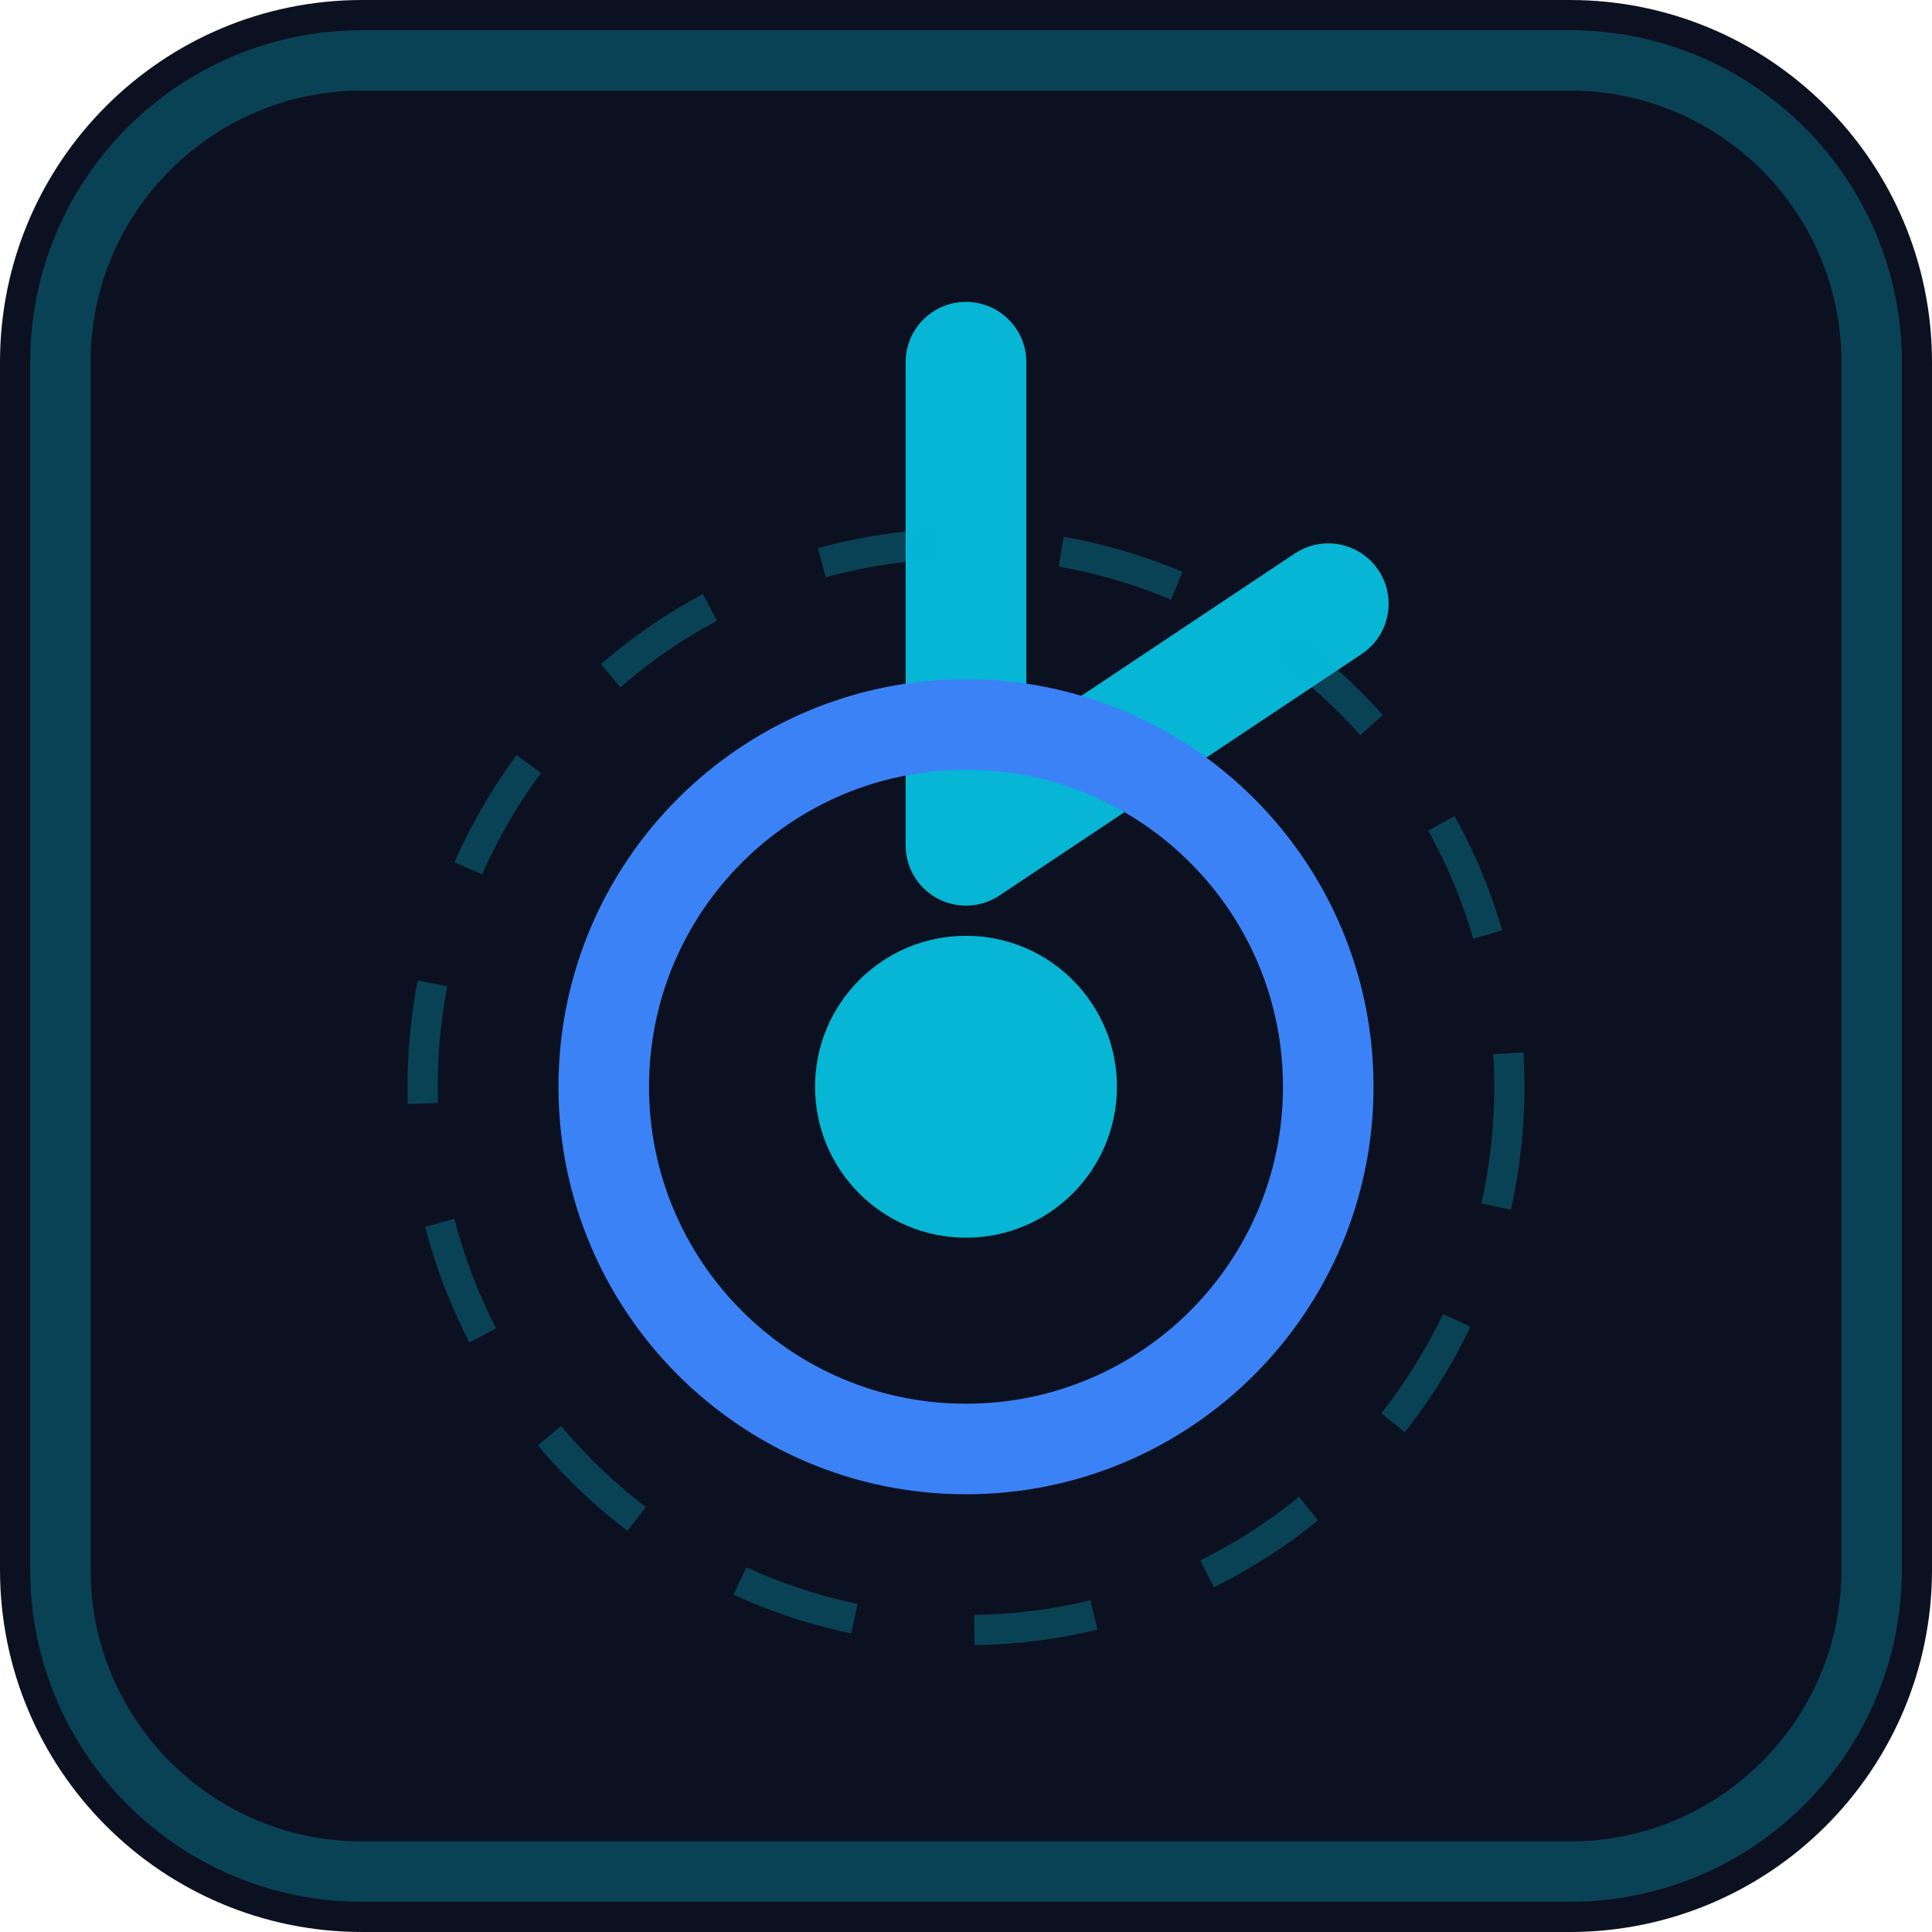
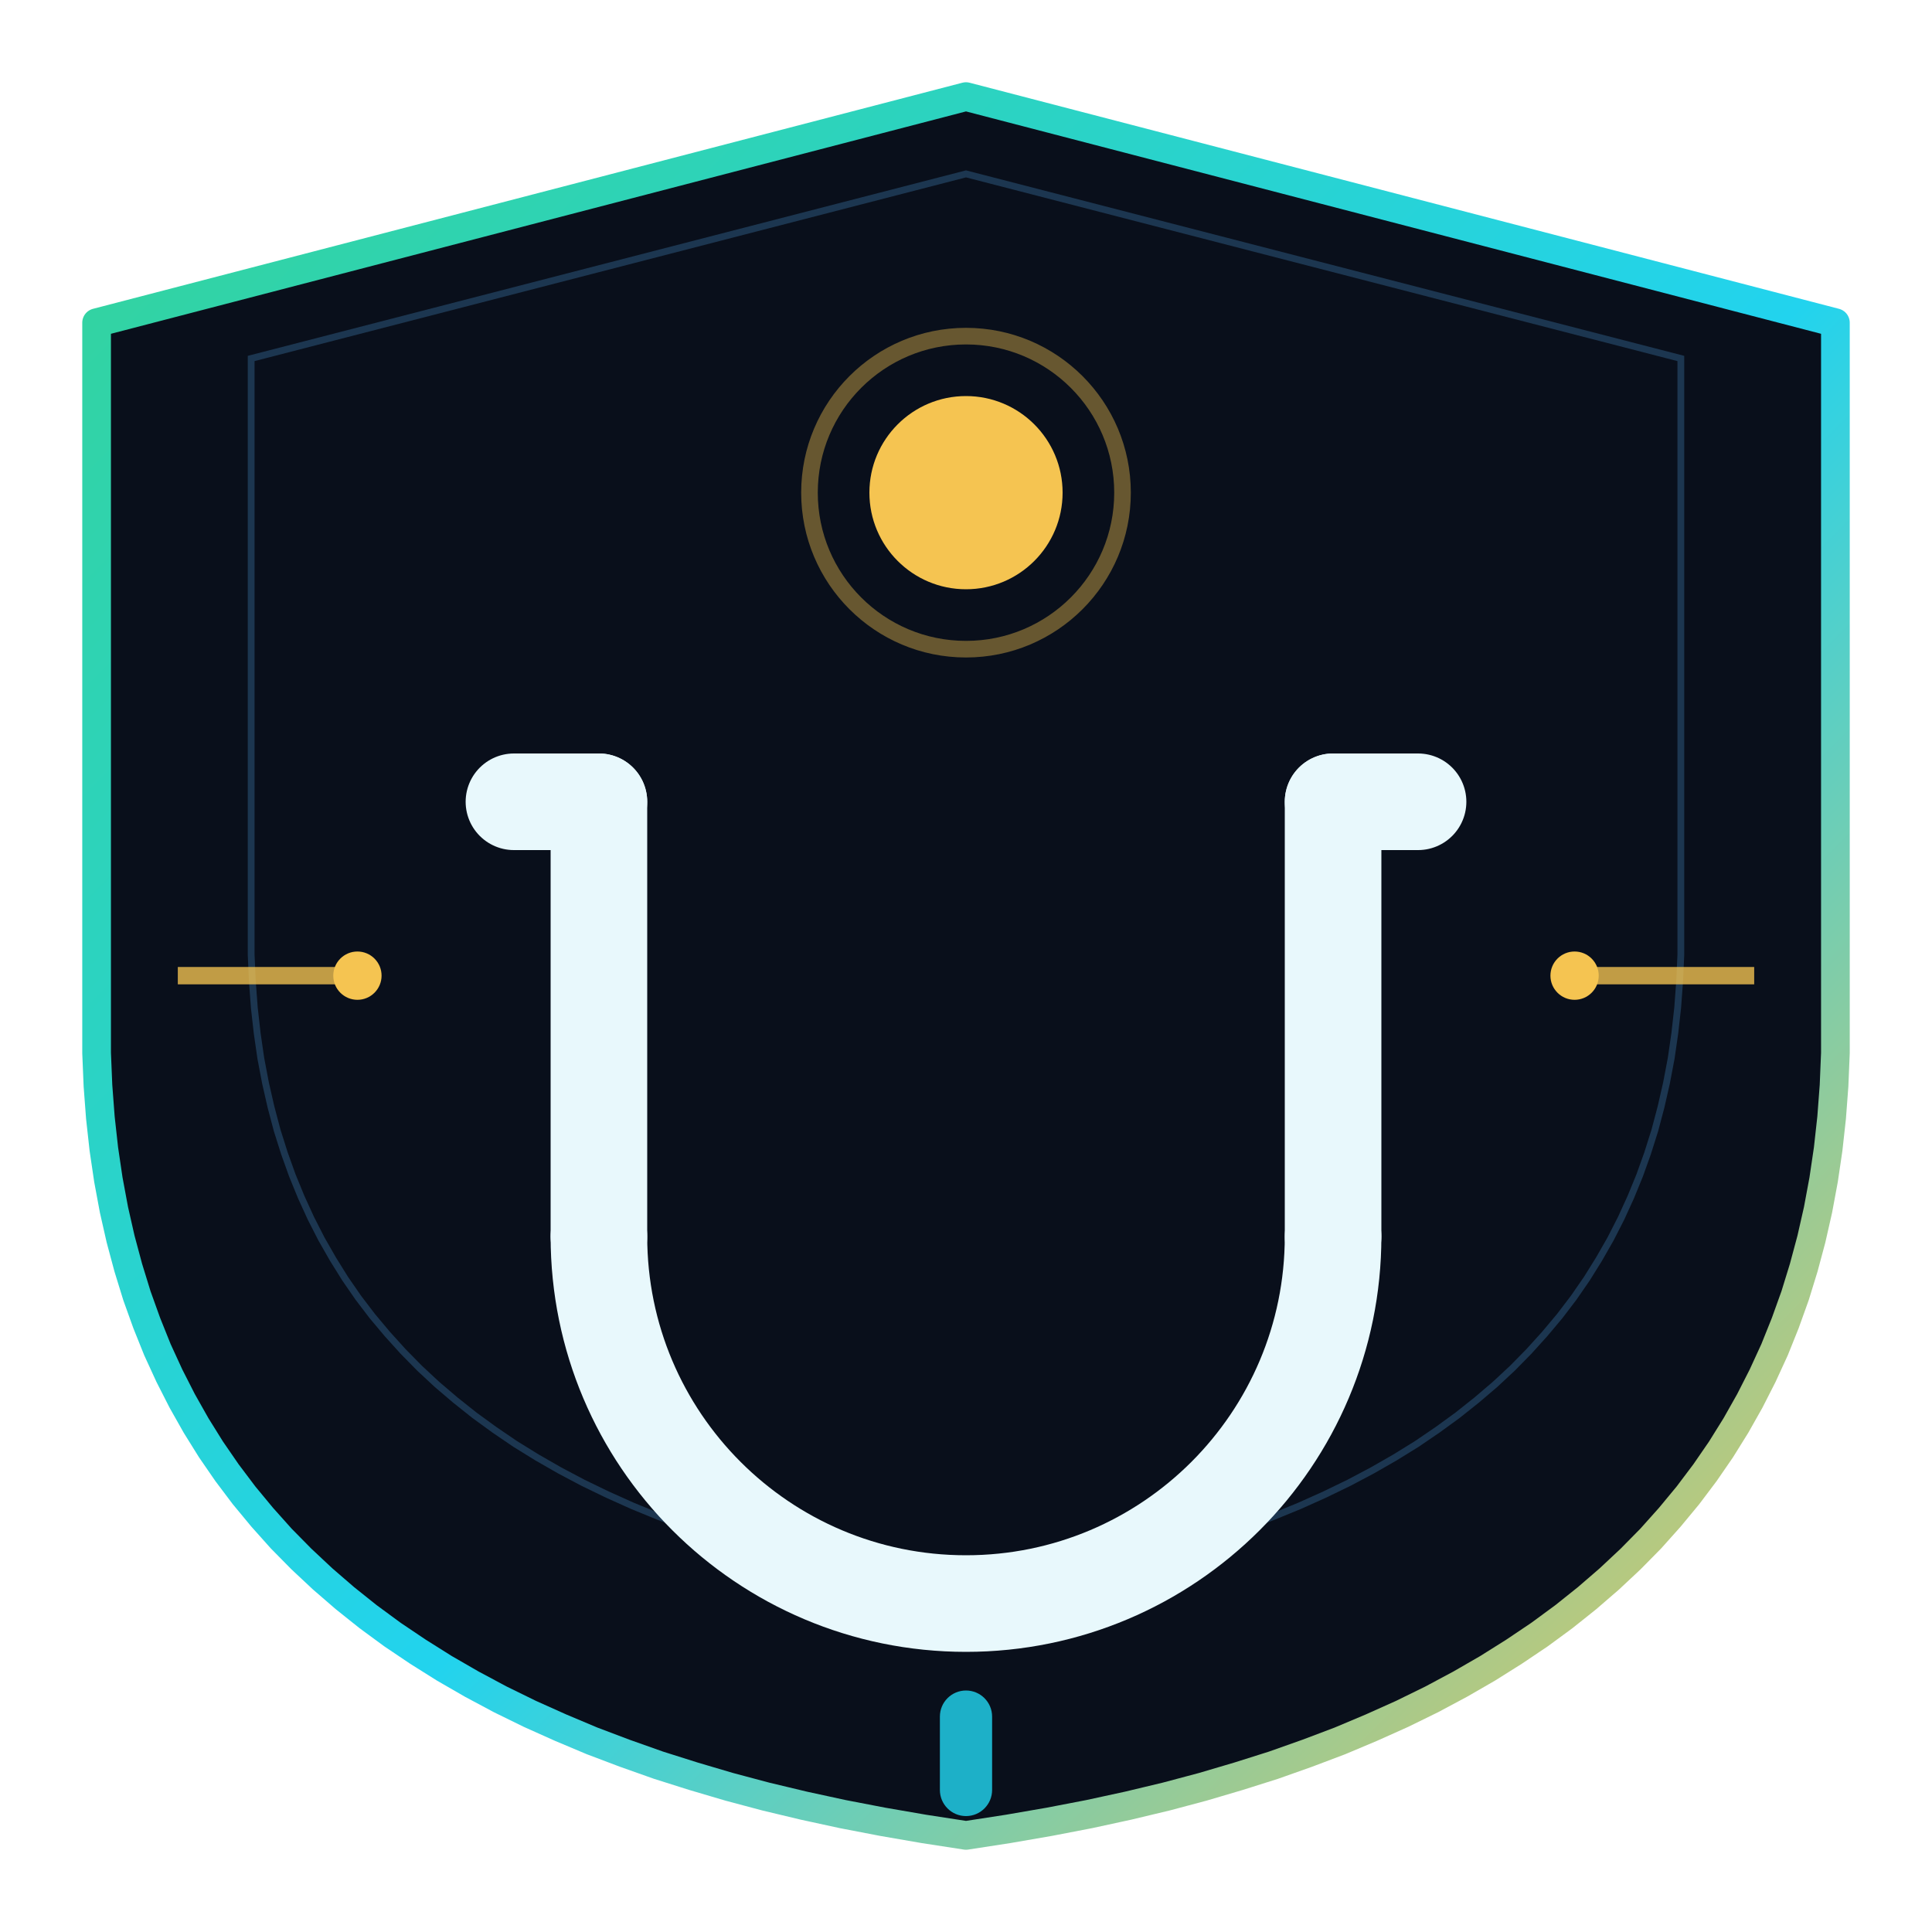
- <svg xmlns="http://www.w3.org/2000/svg" viewBox="0 0 32 32" fill="none">
-   <rect width="32" height="32" rx="6" fill="#0b1120" />
-   <rect x="1" y="1" width="30" height="30" rx="5" stroke="#06b6d4" stroke-opacity="0.3" stroke-width="1" />
-   <path d="M16 6L16 14L22 10" stroke="#06b6d4" stroke-width="2" stroke-linecap="round" stroke-linejoin="round" />
-   <circle cx="16" cy="18" r="6" stroke="#3b82f6" stroke-width="1.5" fill="none" />
-   <circle cx="16" cy="18" r="2.5" fill="#06b6d4" />
-   <circle cx="16" cy="18" r="9" stroke="#06b6d4" stroke-width="0.5" stroke-opacity="0.3" stroke-dasharray="2 2" />
+ <svg xmlns="http://www.w3.org/2000/svg" viewBox="0 0 128 128" role="img" aria-label="شعار أبو نواف — Abu Nawaf Ethical Hacker">
+   <defs>
+     <linearGradient id="anRim" x1="0" y1="0" x2="1" y2="1">
+       <stop offset="0" stop-color="#34D399" />
+       <stop offset=".55" stop-color="#22D3EE" />
+       <stop offset="1" stop-color="#F5C451" />
+     </linearGradient>
+   </defs>
+   <path d="M64.0 6.4 L121.6 21.38 L121.6 69.76 L121.6 69.76 L121.51 71.93 L121.35 74.05 L121.12 76.13 L120.82 78.16 L120.45 80.15 L120.01 82.09 L119.5 83.99 L118.93 85.84 L118.28 87.65 L117.57 89.42 L116.78 91.14 L115.93 92.81 L115.01 94.44 L114.02 96.03 L112.96 97.57 L111.83 99.07 L110.63 100.52 L109.37 101.93 L108.03 103.29 L106.62 104.61 L105.15 105.88 L103.61 107.11 L101.99 108.3 L100.31 109.43 L98.56 110.53 L96.74 111.58 L94.85 112.59 L92.89 113.55 L90.86 114.46 L88.77 115.34 L86.6 116.16 L84.37 116.95 L82.06 117.68 L79.69 118.38 L77.25 119.03 L74.74 119.63 L72.16 120.19 L69.51 120.7 L66.79 121.17 L64.0 121.6 L61.21 121.17 L58.49 120.7 L55.84 120.19 L53.26 119.63 L50.75 119.03 L48.31 118.38 L45.94 117.68 L43.63 116.95 L41.4 116.16 L39.23 115.34 L37.14 114.46 L35.11 113.55 L33.15 112.59 L31.26 111.58 L29.44 110.53 L27.69 109.43 L26.01 108.3 L24.39 107.11 L22.85 105.88 L21.38 104.61 L19.97 103.29 L18.63 101.93 L17.37 100.52 L16.17 99.07 L15.04 97.57 L13.98 96.03 L12.99 94.44 L12.07 92.81 L11.22 91.14 L10.43 89.42 L9.72 87.65 L9.07 85.84 L8.5 83.99 L7.99 82.09 L7.55 80.15 L7.18 78.16 L6.88 76.13 L6.65 74.05 L6.49 71.93 L6.4 69.76 L6.4 21.38 Z" fill="#090F1B" stroke="url(#anRim)" stroke-width="1.9" stroke-linejoin="round" />
+   <path d="M64.0 11.52 L111.36 23.75 L111.36 63.26 L111.36 63.26 L111.28 65.03 L111.15 66.77 L110.96 68.46 L110.72 70.12 L110.41 71.75 L110.05 73.33 L109.64 74.88 L109.16 76.4 L108.63 77.88 L108.04 79.32 L107.4 80.72 L106.7 82.09 L105.94 83.42 L105.13 84.72 L104.26 85.98 L103.33 87.2 L102.34 88.38 L101.3 89.53 L100.2 90.65 L99.05 91.72 L97.83 92.76 L96.56 93.77 L95.24 94.73 L93.86 95.67 L92.42 96.56 L90.92 97.42 L89.37 98.24 L87.76 99.02 L86.09 99.77 L84.36 100.48 L82.58 101.16 L80.75 101.8 L78.85 102.4 L76.9 102.97 L74.89 103.5 L72.83 103.99 L70.71 104.45 L68.53 104.87 L66.29 105.25 L64.0 105.6 L61.71 105.25 L59.47 104.87 L57.29 104.45 L55.17 103.99 L53.11 103.5 L51.1 102.97 L49.15 102.4 L47.25 101.8 L45.42 101.16 L43.64 100.48 L41.91 99.77 L40.24 99.02 L38.63 98.24 L37.08 97.42 L35.58 96.56 L34.14 95.67 L32.76 94.73 L31.44 93.77 L30.17 92.76 L28.95 91.72 L27.8 90.65 L26.7 89.53 L25.66 88.38 L24.67 87.2 L23.74 85.98 L22.87 84.72 L22.06 83.42 L21.3 82.09 L20.6 80.72 L19.96 79.32 L19.37 77.88 L18.84 76.4 L18.36 74.88 L17.95 73.33 L17.59 71.75 L17.28 70.12 L17.04 68.46 L16.85 66.77 L16.72 65.03 L16.64 63.26 L16.64 23.75 Z" fill="none" stroke="#1C3650" stroke-width=".45" />
+   <path d="M39.68 81.92 A24.32 24.32 0 0 0 88.32 81.92" fill="none" stroke="#E8F8FC" stroke-width="6.4" stroke-linecap="round" />
+   <path d="M39.68 53.12 L39.68 81.92 M88.32 53.12 L88.32 81.92" fill="none" stroke="#E8F8FC" stroke-width="6.4" stroke-linecap="round" />
+   <path d="M34.05 53.12 L39.68 53.12 M88.32 53.12 L93.95 53.12" fill="none" stroke="#E8F8FC" stroke-width="6.4" stroke-linecap="round" />
+   <circle cx="64.0" cy="32.64" r="10.37" fill="none" stroke="#F5C451" stroke-opacity=".4" stroke-width="1.1" />
+   <circle cx="64.0" cy="32.64" r="6.4" fill="#F5C451" />
+   <path d="M116.22 64.64 H104.32" stroke="#F5C451" stroke-opacity=".78" stroke-width="1.15" />
+   <path d="M11.78 64.64 H23.68" stroke="#F5C451" stroke-opacity=".78" stroke-width="1.15" />
+   <circle cx="104.32" cy="64.64" r="1.6" fill="#F5C451" />
+   <circle cx="23.68" cy="64.64" r="1.6" fill="#F5C451" />
+   <rect x="62.27" y="112.0" width="3.46" height="8.32" rx="1.73" fill="#22D3EE" fill-opacity=".82" />
</svg>
